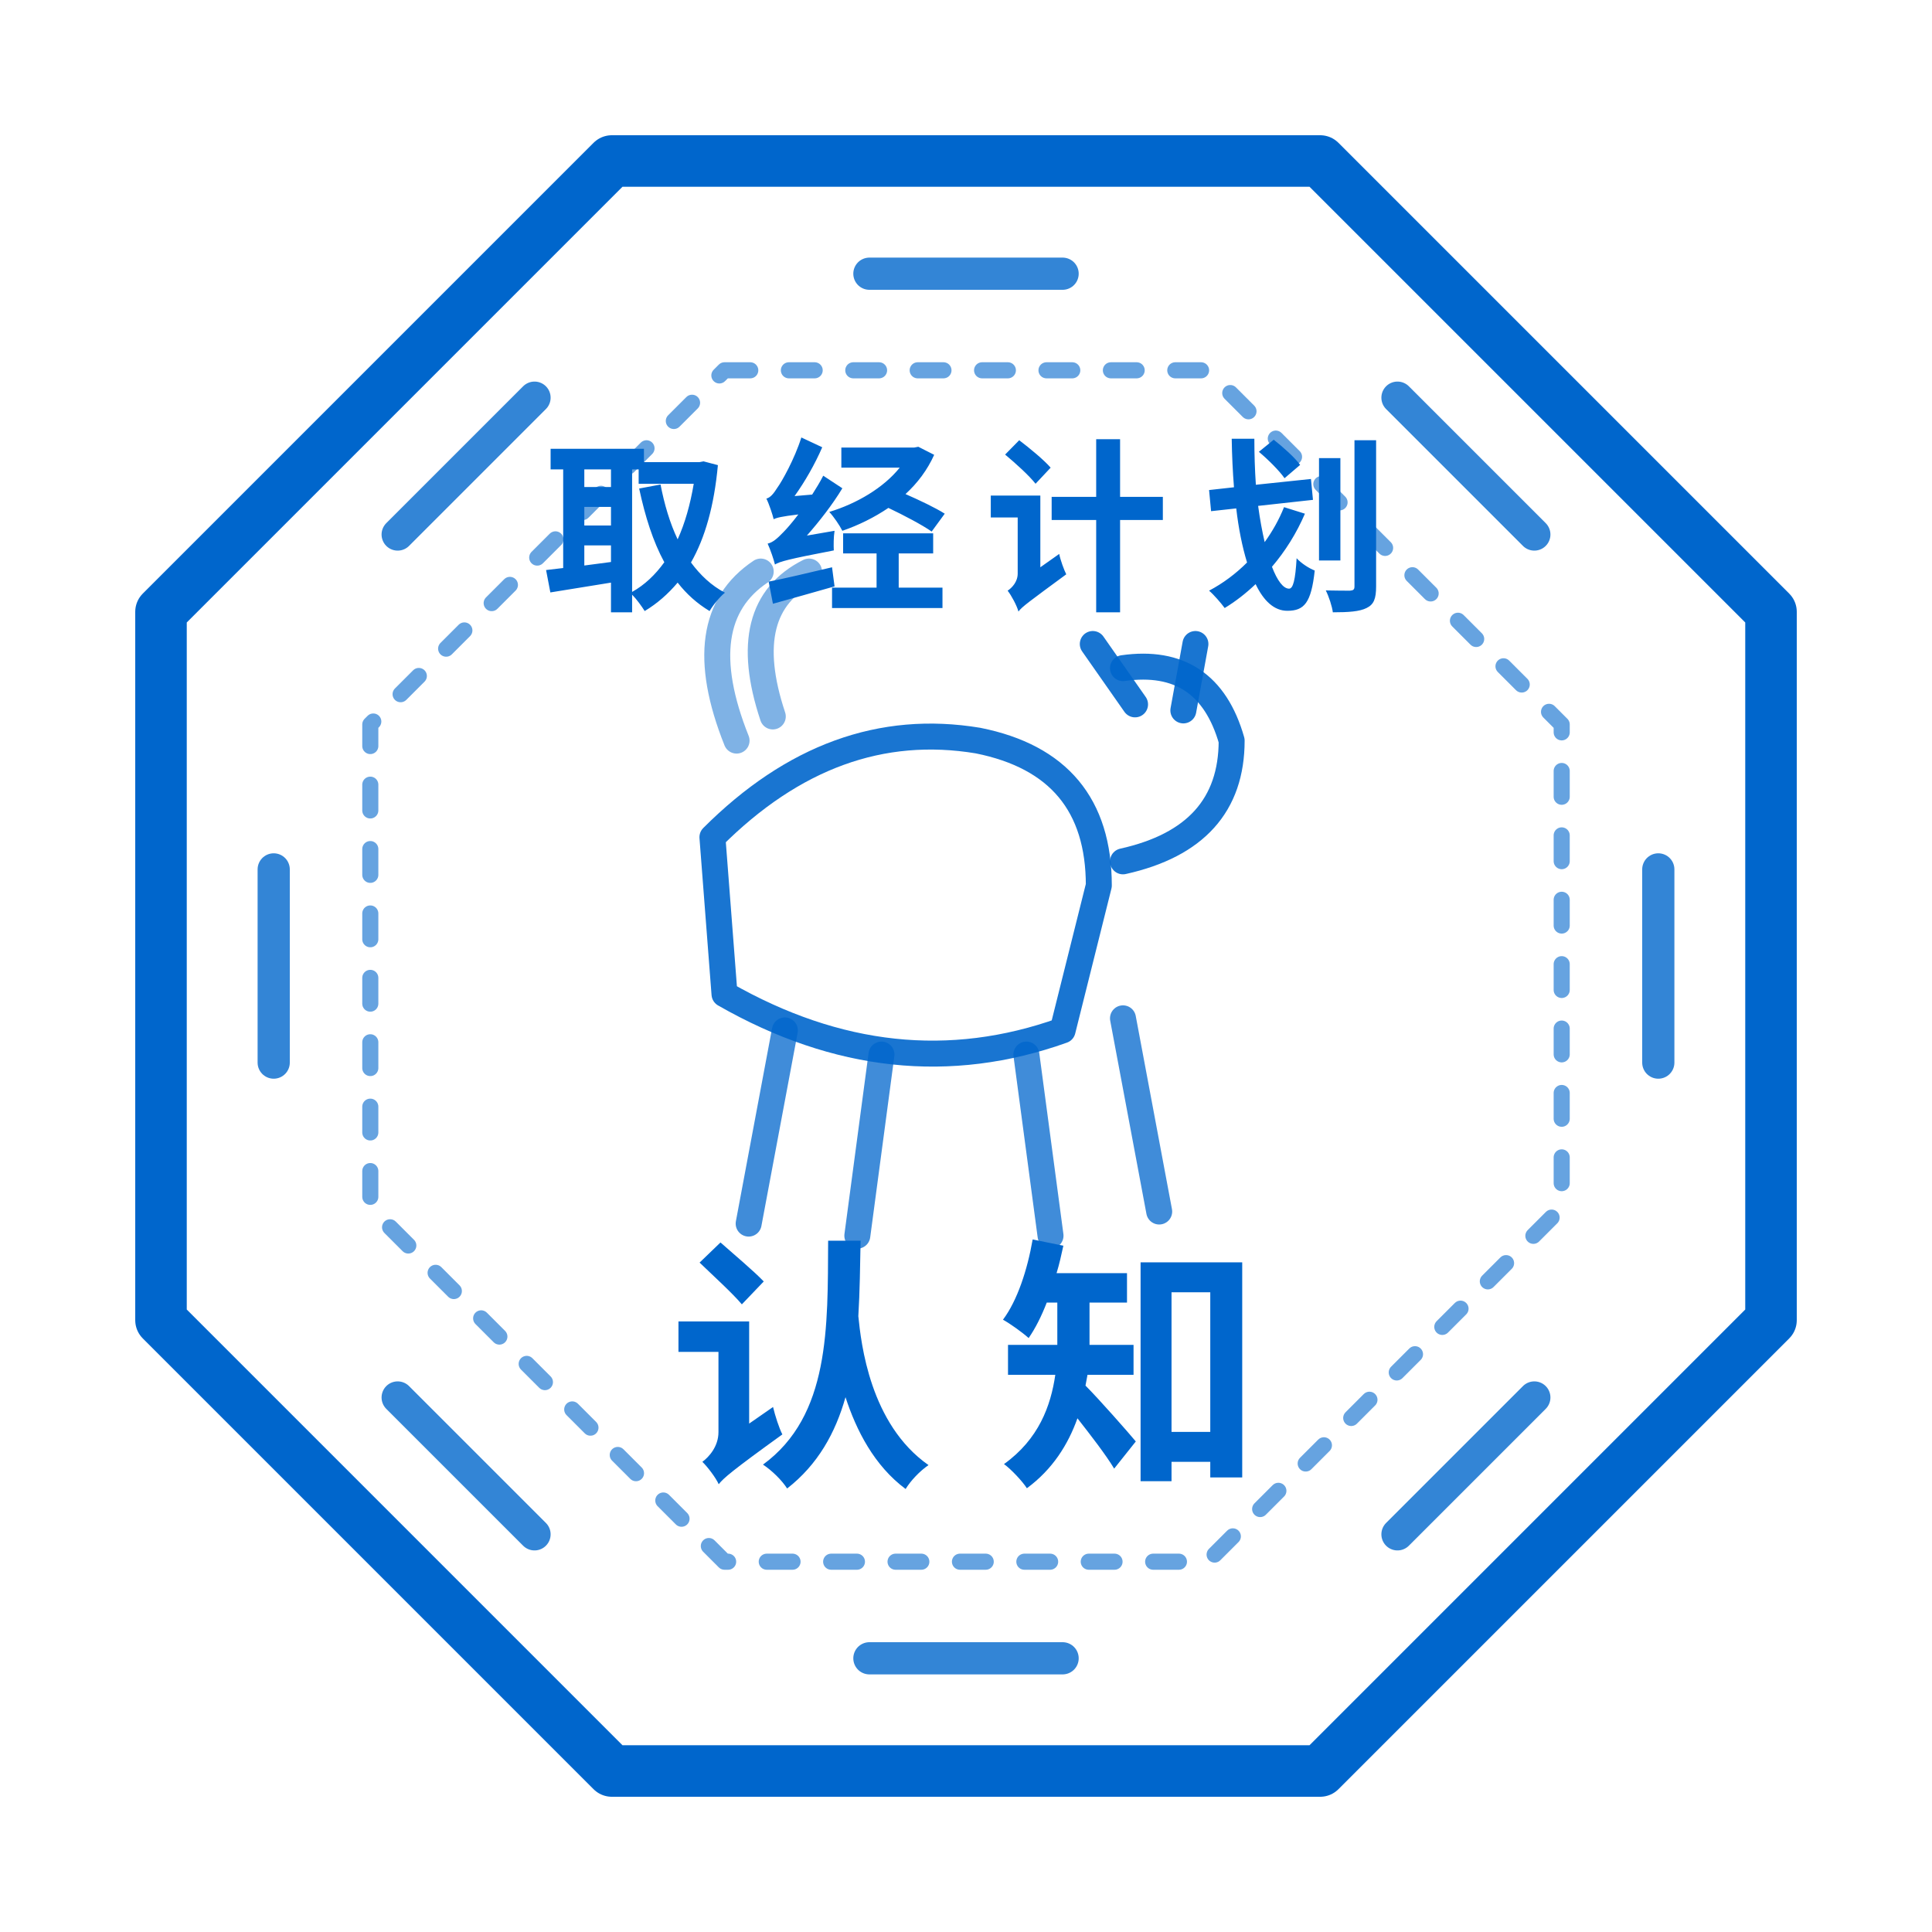
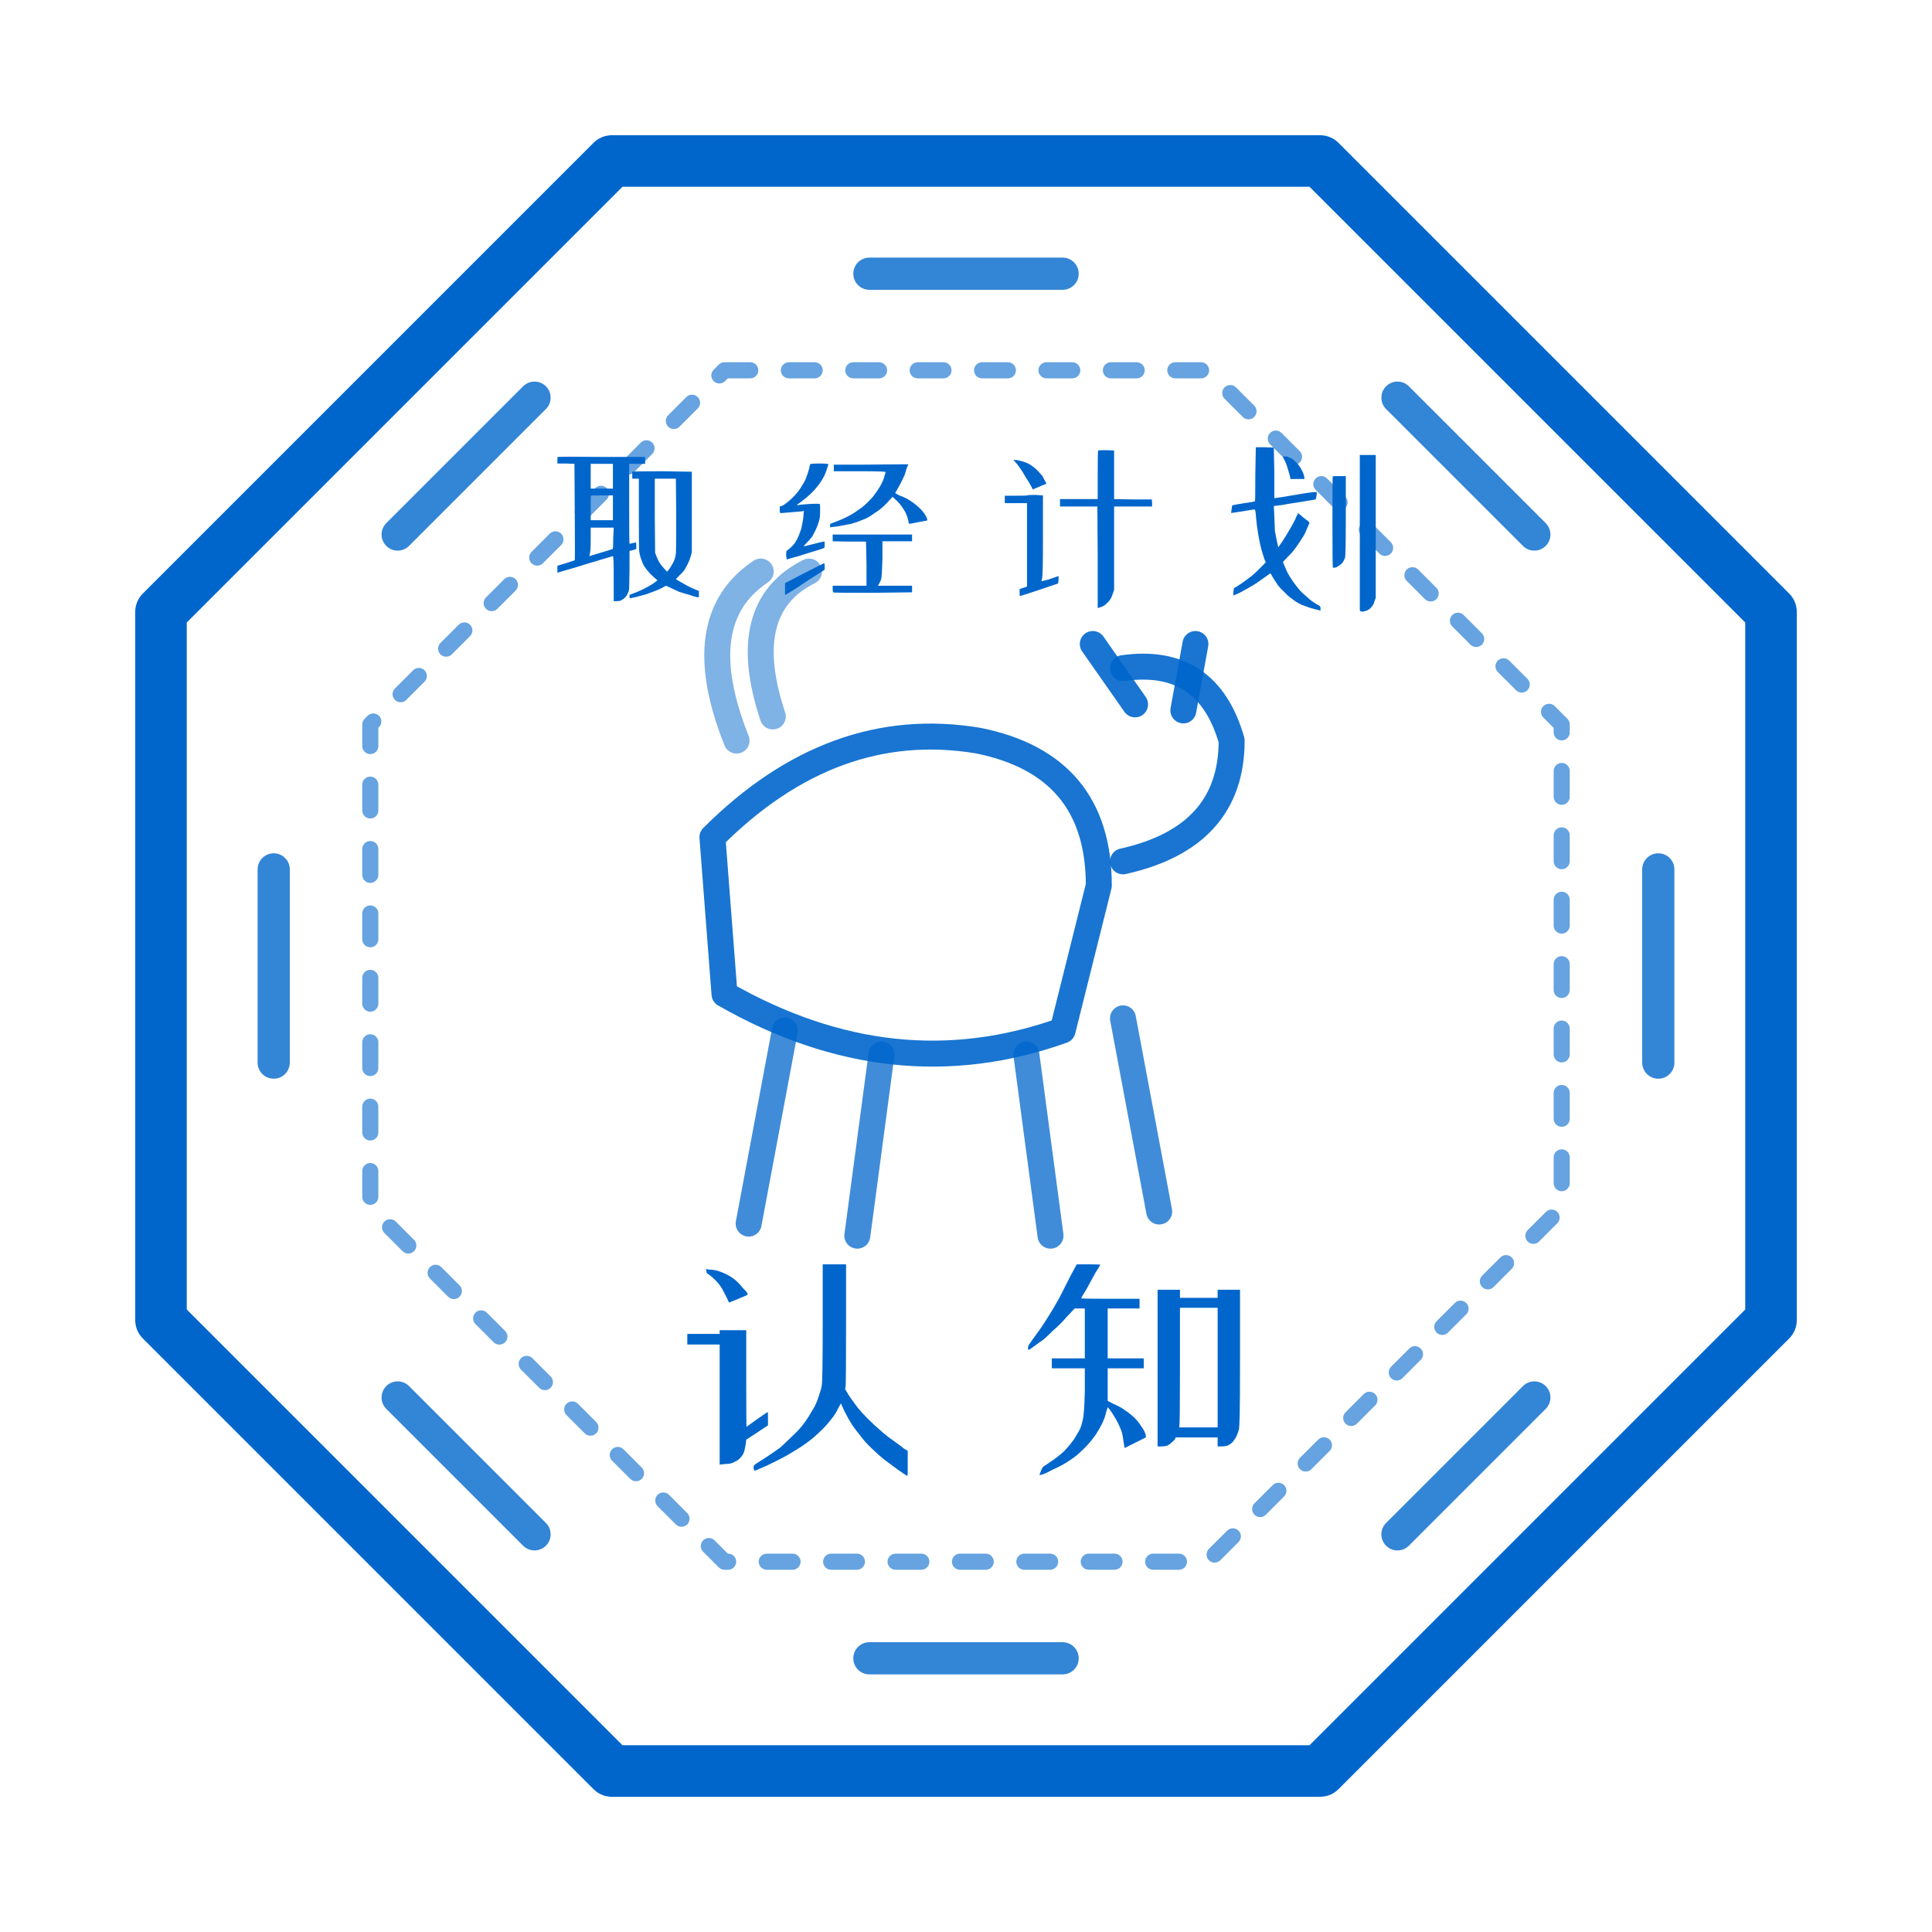
<svg xmlns="http://www.w3.org/2000/svg" width="120" height="120" viewBox="0 0 120 120">
  <g fill="none" stroke="#0066CC" stroke-width="2" stroke-linecap="round" stroke-linejoin="round">
    <polygon points="38,10 82,10 110,38 110,82 82,110 38,110 10,82 10,38" stroke-width="3.2" />
    <polygon points="45,23 75,23 97,45 97,75 75,97 45,97 23,75 23,45" stroke-width="1" stroke-dasharray="1.6 2.4" opacity=".6" />
    <path d="M54.0,17.0 L66.0,17.0" stroke-width="2" opacity=".8" />
    <path d="M86.8,24.7 L95.3,33.2" stroke-width="2" opacity=".8" />
    <path d="M103.0,54.0 L103.0,66.0" stroke-width="2" opacity=".8" />
    <path d="M95.3,86.8 L86.8,95.3" stroke-width="2" opacity=".8" />
    <path d="M66.0,103.0 L54.0,103.0" stroke-width="2" opacity=".8" />
    <path d="M33.2,95.3 L24.7,86.8" stroke-width="2" opacity=".8" />
    <path d="M17.0,66.0 L17.0,54.0" stroke-width="2" opacity=".8" />
    <path d="M24.7,33.2 L33.2,24.7" stroke-width="2" opacity=".8" />
-     <text x="60" y="37" font-family="Weibei SC,STWeibei,Songti SC,serif" font-size="11.5" font-weight="700" letter-spacing="2.2" text-anchor="middle" fill="#0066CC" stroke="none">取经计划</text>
+     <g fill="#0066CC" stroke="none">
+       <path d="M40.05 28.38 40.07 28.58V28.81H39.56H39.08V31.27Q39.08 33.76 39.10 33.77Q39.13 33.78 39.31 33.73Q39.47 33.69 39.50 33.69Q39.52 33.69 39.52 33.90V34.10L39.31 34.17L39.10 34.22V35.41Q39.08 36.22 39.08 36.44Q39.08 36.66 39.04 36.75Q38.99 36.86 38.92 37.00Q38.83 37.12 38.71 37.21Q38.60 37.28 38.51 37.32Q38.39 37.34 38.25 37.34H38.12V35.94Q38.12 34.54 38.07 34.54Q38.05 34.54 37.70 34.65Q37.61 34.68 37.43 34.73Q37.24 34.79 36.97 34.87Q36.69 34.95 36.53 35.00Q35.98 35.18 35.17 35.41Q34.64 35.57 34.62 35.57Q34.62 35.57 34.62 35.37V35.14L35.15 34.98Q35.68 34.81 35.70 34.80Q35.72 34.79 35.70 31.80L35.68 28.81L35.15 28.79H34.62V28.61Q34.62 28.42 34.63 28.39Q34.64 28.35 37.36 28.38ZM36.69 31.57V32.31H37.38H38.07V31.55V30.77H37.40Q36.71 30.77 36.70 30.79Q36.69 30.81 36.69 31.57ZM36.69 32.77V33.50Q36.69 34.22 36.64 34.38Q36.60 34.54 36.61 34.54Q36.62 34.54 37.31 34.33Q38.02 34.12 38.05 34.10Q38.09 34.08 38.09 33.41L38.12 32.77H37.40ZM42.97 29.30V31.80V34.31L42.90 34.56Q42.83 34.81 42.72 35.02Q42.62 35.23 42.49 35.44Q42.35 35.60 42.16 35.78L41.98 35.97L42.19 36.10Q42.39 36.22 42.72 36.40Q43.11 36.59 43.22 36.63L43.41 36.70V36.91V37.09H43.29Q43.15 37.07 42.83 36.95Q42.49 36.86 42.16 36.75Q41.86 36.61 41.61 36.49L41.36 36.38L41.24 36.45Q41.13 36.52 40.81 36.66Q40.48 36.79 40.14 36.91Q39.82 37.00 39.47 37.09Q39.15 37.16 39.13 37.16Q39.10 37.16 39.10 37.07V36.95L39.33 36.86Q39.59 36.77 39.96 36.59Q40.35 36.40 40.60 36.22Q40.83 36.06 40.83 36.05Q40.83 36.03 40.73 35.95Q40.62 35.87 40.39 35.64Q40.16 35.39 40.02 35.18Q39.91 35.00 39.82 34.72Q39.73 34.47 39.70 34.22Q39.68 33.99 39.68 31.85V29.73H39.47H39.27V29.52Q39.27 29.32 39.27 29.30Q39.29 29.27 41.13 29.27ZM40.67 29.73V32.03L40.69 34.33L40.76 34.52Q40.83 34.70 40.94 34.91Q41.06 35.11 41.24 35.30L41.43 35.51L41.52 35.41Q41.59 35.32 41.70 35.14Q41.82 34.95 41.89 34.77Q41.96 34.59 41.98 34.38Q42.00 34.15 42.00 31.96L41.98 29.73H41.34ZM36.69 30.35H38.07V28.81H36.69Z" />
+       <path d="M51.38 29.07Q51.33 29.25 51.24 29.46Q51.15 29.66 51.03 29.85Q50.92 30.03 50.73 30.26Q50.57 30.47 50.30 30.72Q50.04 30.95 49.81 31.13Q49.58 31.30 49.52 31.34Q49.47 31.37 49.52 31.37Q49.54 31.37 49.58 31.37Q49.72 31.34 50.30 31.30Q50.90 31.27 50.92 31.31Q50.94 31.34 50.94 31.62Q50.94 31.92 50.92 32.15Q50.87 32.40 50.80 32.58Q50.73 32.77 50.63 32.98Q50.53 33.18 50.44 33.34Q50.32 33.50 50.11 33.71L49.91 33.92H50.00Q50.09 33.90 50.64 33.76Q51.19 33.62 51.21 33.63Q51.22 33.64 51.22 33.83Q51.22 34.01 51.19 34.03Q51.15 34.06 50.80 34.17Q50.71 34.19 50.53 34.25Q50.34 34.31 50.08 34.39Q49.81 34.47 49.68 34.52Q48.92 34.72 48.87 34.75Q48.83 34.54 48.83 34.49Q48.83 34.22 48.88 34.19Q48.94 34.17 49.11 34.01Q49.29 33.85 49.40 33.68Q49.52 33.50 49.61 33.27Q49.68 33.09 49.77 32.84Q49.81 32.61 49.86 32.38Q49.91 32.10 49.91 31.94L49.93 31.73L49.81 31.76Q49.75 31.76 49.12 31.82Q48.55 31.87 48.49 31.87Q48.43 31.87 48.43 31.66V31.46L48.53 31.43Q48.60 31.43 48.84 31.25Q49.08 31.07 49.33 30.81Q49.58 30.54 49.72 30.32Q49.86 30.10 49.98 29.89Q50.09 29.64 50.16 29.43Q50.23 29.20 50.27 29.07Q50.27 29.02 50.29 28.94Q50.30 28.86 50.32 28.84Q50.32 28.79 50.88 28.79Q51.45 28.79 51.45 28.84Q51.45 28.88 51.38 29.07ZM56.32 29.07Q56.25 29.32 56.19 29.50Q56.09 29.71 55.96 29.98Q55.79 30.28 55.70 30.45Q55.59 30.63 55.61 30.63Q55.63 30.65 55.86 30.77Q56.07 30.84 56.32 30.97Q56.53 31.09 56.73 31.23Q56.92 31.37 57.14 31.58Q57.36 31.80 57.47 31.99Q57.57 32.15 57.59 32.24Q57.59 32.26 57.59 32.30Q57.59 32.33 57.59 32.33Q57.59 32.33 57.05 32.43Q56.51 32.54 56.47 32.53Q56.44 32.52 56.42 32.35Q56.39 32.19 56.31 31.99Q56.23 31.78 56.07 31.55Q55.91 31.30 55.68 31.08Q55.45 30.86 55.44 30.86Q55.43 30.86 55.31 31.00Q55.17 31.16 54.92 31.41Q54.62 31.69 54.32 31.87Q54.05 32.08 53.75 32.22Q53.47 32.33 53.24 32.42Q53.01 32.49 52.85 32.54Q52.76 32.56 52.48 32.61Q52.25 32.65 52.00 32.70Q51.63 32.74 51.63 32.74Q51.56 32.77 51.56 32.76Q51.56 32.74 51.56 32.65V32.54L51.98 32.38Q52.39 32.22 52.64 32.09Q52.90 31.96 53.13 31.80Q53.36 31.64 53.49 31.55Q53.68 31.41 53.86 31.23Q54.07 31.02 54.23 30.84Q54.39 30.63 54.53 30.42Q54.69 30.19 54.78 29.98Q54.90 29.75 54.94 29.55Q55.01 29.34 55.01 29.32Q55.01 29.27 53.40 29.27H51.79V29.07V28.86H53.63Q55.52 28.84 55.93 28.84Q56.42 28.84 56.42 28.84Q56.42 28.84 56.32 29.07ZM56.65 33.20V33.41V33.62H55.73H54.81V34.70Q54.78 35.80 54.73 35.98Q54.67 36.15 54.60 36.26L54.53 36.38H55.59H56.65V36.59V36.79L54.23 36.82Q51.84 36.82 51.78 36.80Q51.72 36.79 51.72 36.59V36.38H52.76H53.82V35.02L53.79 33.64H52.76L51.72 33.62V33.41V33.20H54.18ZM51.22 35.18V35.39L50.64 35.76Q50.34 35.94 49.45 36.54Q48.83 36.93 48.78 36.95Q48.76 36.93 48.76 36.90Q48.76 36.86 48.76 36.79Q48.76 36.72 48.76 36.59V36.22L49.95 35.60Q51.17 34.98 51.19 34.98Q51.22 34.98 51.22 35.18Z" />
+       <path d="M69.20 27.98V29.50V31.00L70.37 31.02H71.54L71.56 31.23V31.46H70.39H69.20V34.03V36.63L69.13 36.84Q69.06 37.07 68.97 37.21Q68.87 37.37 68.74 37.48Q68.62 37.60 68.48 37.67Q68.34 37.71 68.28 37.74L68.18 37.76V34.61L68.16 31.46H67.01H65.84V31.23V31.00H67.01H68.18V29.50Q68.18 28.01 68.21 27.98Q68.23 27.96 68.71 27.96ZM63.74 28.74Q63.93 28.81 64.14 28.97Q64.32 29.09 64.48 29.27Q64.62 29.41 64.76 29.59Q64.87 29.82 64.92 29.89Q64.99 30.01 64.99 30.03Q64.99 30.05 64.92 30.08Q64.78 30.12 64.48 30.26L64.14 30.40L64.07 30.24Q63.93 29.98 63.72 29.66Q63.49 29.25 63.33 29.04Q63.17 28.81 63.08 28.72Q62.96 28.58 62.96 28.57Q62.96 28.56 63.04 28.56Q63.12 28.56 63.35 28.62Q63.58 28.67 63.74 28.74ZM64.78 30.77V33.27Q64.78 35.76 64.73 35.91Q64.69 36.06 64.69 36.10L65.15 35.99Q65.17 35.97 65.19 35.97L65.75 35.78V36.01L65.72 36.24L64.57 36.63Q63.40 37.02 63.35 37.02Q63.33 37.02 63.33 36.82V36.59L63.47 36.54Q63.61 36.49 63.70 36.47L63.79 36.42V33.85V31.25H63.10H62.41V31.02V30.79H63.10Q63.79 30.79 63.81 30.77Q63.84 30.74 64.30 30.74Z" />
+       <path d="M79.12 27.80 79.15 29.36V30.95L79.24 30.93Q79.33 30.93 80.55 30.72Q81.77 30.51 81.79 30.58Q81.79 30.63 81.77 30.81L81.72 31.02L80.89 31.16Q79.84 31.32 79.61 31.37L79.12 31.43L79.15 32.08Q79.17 32.68 79.19 33.00Q79.24 33.25 79.31 33.62Q79.38 33.96 79.39 33.98Q79.40 33.99 79.42 33.96Q79.58 33.73 79.70 33.55Q79.95 33.16 80.11 32.88Q80.30 32.56 80.46 32.24Q80.48 32.15 80.53 32.07Q80.57 31.99 80.60 31.93Q80.62 31.87 80.62 31.87Q80.64 31.87 80.96 32.15Q81.33 32.42 81.33 32.45Q81.35 32.47 81.22 32.74Q81.10 33.04 80.99 33.25Q80.87 33.44 80.66 33.76Q80.46 34.06 80.27 34.29Q80.04 34.54 79.88 34.70L79.68 34.91L79.77 35.11Q79.86 35.34 79.97 35.57Q80.11 35.83 80.32 36.13Q80.55 36.45 80.73 36.66Q80.89 36.84 81.15 37.05Q81.35 37.25 81.56 37.39Q81.77 37.53 81.91 37.60Q82.02 37.64 82.02 37.78V37.92L81.91 37.90Q81.79 37.87 81.54 37.80Q81.29 37.74 81.06 37.64Q80.85 37.58 80.64 37.46Q80.43 37.34 80.23 37.18Q80.00 37.02 79.79 36.79Q79.54 36.56 79.38 36.36Q79.24 36.15 79.08 35.90Q78.94 35.64 78.92 35.62Q78.92 35.60 78.82 35.67Q78.73 35.73 78.59 35.83Q78.30 36.03 78.04 36.22Q77.79 36.38 77.54 36.52Q77.28 36.66 76.96 36.84Q76.64 36.98 76.62 36.98Q76.59 36.98 76.61 36.77Q76.62 36.56 76.66 36.52Q76.73 36.49 77.08 36.26Q77.42 36.03 77.76 35.76Q78.09 35.48 78.34 35.21L78.62 34.93L78.53 34.72Q78.46 34.49 78.36 34.17Q78.27 33.85 78.20 33.46Q78.13 33.09 78.07 32.65Q78.02 32.24 78.00 31.94Q77.97 31.64 77.92 31.64Q77.86 31.64 77.17 31.76Q76.48 31.87 76.47 31.86Q76.46 31.85 76.50 31.62Q76.52 31.43 76.54 31.40Q76.55 31.37 76.62 31.37Q76.73 31.34 77.31 31.25Q77.93 31.16 77.95 31.13Q77.97 31.11 77.97 29.46L78.00 27.78H78.55ZM85.45 28.26V32.70V37.14L85.38 37.32Q85.33 37.51 85.25 37.62Q85.17 37.74 85.06 37.83Q84.94 37.92 84.83 37.94Q84.71 37.99 84.62 37.99Q84.51 37.99 84.48 37.94Q84.46 37.92 84.46 37.87Q84.46 37.85 84.46 33.04V28.26H84.97ZM80.14 28.44Q80.30 28.51 80.41 28.63Q80.55 28.74 80.64 28.86Q80.73 28.97 80.83 29.15Q80.92 29.32 80.96 29.43Q81.01 29.55 81.01 29.66L81.03 29.75H80.60H80.14V29.64Q80.11 29.52 80.02 29.23Q79.93 28.90 79.86 28.74Q79.79 28.58 79.73 28.48Q79.68 28.38 79.68 28.36Q79.68 28.35 79.83 28.35Q79.97 28.35 80.14 28.44ZM83.59 29.57V32.05Q83.59 34.52 83.54 34.65Q83.49 34.79 83.40 34.93Q83.31 35.05 83.19 35.11Q83.08 35.21 82.96 35.25Q82.83 35.27 82.79 35.26Q82.76 35.25 82.76 32.42Q82.76 29.59 82.78 29.58Q82.80 29.57 83.19 29.57Z" />
+     </g>
    <g transform="translate(-68.25,-26) scale(0.75)" stroke-width="2.15">
      <path d="M150 104 q10-10 22-8 q10 2 10 12 l-3 12 q-14 5-28-3 Z" stroke-opacity=".9" />
      <path d="M156 120 l-3 16 M164 122 l-2 15 M176 122 l2 15 M184 119 l3 16" stroke-opacity=".75" />
      <path d="M184 106 q9-2 9-10 q-2-7-9-6" stroke-opacity=".9" />
      <path d="M152 96 q-4-10 2-14 M155 94 q-3-9 3-12" stroke-opacity=".5" />
      <path d="M185 93 l-3.5 -5 M189 93.5 l1 -5.5" stroke-opacity=".9" />
    </g>
-     <text x="60" y="91" font-family="Weibei SC,STWeibei,Songti SC,serif" font-size="16.5" font-weight="700" letter-spacing="4" text-anchor="middle" fill="#0066CC" stroke="none">认知</text>
+     <g fill="#0066CC" stroke="none">
+       <path d="M52.55 78.53V82.22Q52.55 85.92 52.52 86.12L52.49 86.28L52.75 86.71Q53.05 87.14 53.28 87.44Q53.51 87.73 53.91 88.13Q54.27 88.49 54.70 88.86Q55.10 89.22 55.49 89.48Q55.95 89.81 56.15 89.98L56.38 90.11V90.90Q56.38 91.13 56.38 91.28Q56.38 91.43 56.38 91.51Q56.38 91.59 56.37 91.63Q56.35 91.66 56.32 91.66Q56.28 91.63 55.79 91.30Q55.29 90.93 54.90 90.64Q54.53 90.34 54.12 89.94Q53.71 89.55 53.45 89.19Q53.12 88.79 52.92 88.49Q52.69 88.13 52.46 87.67L52.23 87.17L52.06 87.47Q51.93 87.77 51.71 88.05Q51.50 88.33 51.20 88.66Q50.91 88.95 50.54 89.28Q50.21 89.55 49.88 89.78Q49.49 90.04 49.19 90.21Q48.83 90.44 48.23 90.74Q47.57 91.07 47.24 91.20Q46.88 91.36 46.86 91.35Q46.85 91.33 46.81 91.23Q46.81 91.17 46.81 91.13Q46.81 91.10 46.81 91.07Q46.81 91.00 47.14 90.80Q47.51 90.57 47.80 90.37Q48.10 90.17 48.46 89.91Q48.79 89.61 49.16 89.25Q49.55 88.89 49.82 88.56Q50.08 88.23 50.24 87.96Q50.44 87.63 50.61 87.34Q50.77 87.01 50.87 86.68Q51.00 86.31 51.04 86.05Q51.10 85.75 51.10 82.12V78.53H51.83ZM44.54 78.92Q44.77 78.99 45.06 79.12Q45.39 79.28 45.64 79.48Q45.89 79.68 46.12 79.98Q46.35 80.21 46.42 80.31Q46.45 80.41 46.43 80.42Q46.42 80.44 45.86 80.67Q45.30 80.90 45.30 80.90Q45.26 80.90 45.16 80.64Q45.06 80.44 44.87 80.08Q44.70 79.78 44.47 79.55Q44.24 79.32 44.07 79.19Q43.91 79.09 43.91 79.09Q43.88 79.05 43.88 78.95L43.84 78.82L44.07 78.86Q44.30 78.86 44.54 78.92ZM46.35 82.62V85.62Q46.35 88.62 46.37 88.62Q46.38 88.62 47.01 88.16Q47.67 87.70 47.69 87.70Q47.70 87.70 47.70 88.13V88.53L47.01 88.99L46.35 89.42L46.32 89.68Q46.28 89.94 46.22 90.17Q46.15 90.37 45.99 90.54Q45.86 90.70 45.62 90.80Q45.43 90.93 45.06 90.93L44.70 90.97V87.24V83.51H43.71H42.69V83.18V82.85H43.71H44.70V82.75V82.62H45.53Z" />
+       <path d="M68.34 78.56Q68.34 78.59 68.04 79.05Q67.91 79.28 67.48 80.08Q67.15 80.61 67.15 80.64Q67.15 80.67 68.96 80.67H70.78V80.97V81.27H69.79H68.80V82.82V84.37H69.92H71.04V84.66V84.99H69.92H68.80V86.02V87.01L69.16 87.20Q69.56 87.37 69.79 87.53Q70.05 87.70 70.32 87.93Q70.58 88.16 70.75 88.39Q70.91 88.62 71.04 88.82Q71.14 89.02 71.17 89.15V89.28L70.51 89.61L69.85 89.94L69.79 89.58Q69.75 89.25 69.69 88.99Q69.62 88.76 69.46 88.43Q69.33 88.16 69.13 87.85Q68.93 87.53 68.86 87.47Q68.83 87.44 68.81 87.42Q68.80 87.40 68.80 87.40Q68.80 87.40 68.70 87.73Q68.63 88.06 68.45 88.43Q68.27 88.79 68.07 89.09Q67.87 89.38 67.64 89.65Q67.41 89.91 67.08 90.21Q66.85 90.44 66.39 90.74Q65.96 91.03 65.43 91.26Q64.87 91.56 64.71 91.59L64.57 91.63Q64.57 91.56 64.66 91.35Q64.74 91.13 64.84 91.07Q64.94 91.00 65.33 90.74Q65.73 90.47 66.12 90.11Q66.49 89.71 66.72 89.38Q66.92 89.05 67.05 88.82Q67.18 88.56 67.25 88.19Q67.35 87.83 67.38 86.41V84.99H66.36H65.33V84.66V84.37H66.36H67.38V82.82V81.27H67.08H66.75L66.26 81.79Q65.80 82.32 65.43 82.62Q65.07 82.98 64.84 83.18Q64.57 83.38 64.24 83.61Q63.95 83.84 63.88 83.84Q63.85 83.84 63.85 83.71Q63.85 83.58 64.01 83.38Q64.05 83.31 64.44 82.78Q64.71 82.42 65.04 81.89Q65.40 81.33 65.80 80.61Q66.39 79.45 66.52 79.19L66.88 78.53H67.61Q68.34 78.53 68.34 78.56ZM73.29 80.11V80.34V80.61H74.44H75.63V80.34V80.11H76.32H77.02V84.33Q77.02 87.07 77.00 87.86Q76.98 88.66 76.95 88.79Q76.88 89.05 76.78 89.25Q76.65 89.48 76.52 89.61Q76.36 89.75 76.21 89.80Q76.06 89.84 75.86 89.84H75.63V89.58V89.28H74.34H73.02L72.99 89.38Q72.92 89.48 72.79 89.58Q72.69 89.68 72.53 89.78Q72.36 89.84 72.13 89.84H71.90V84.99V80.11H72.59ZM73.29 81.23V84.86Q73.29 88.46 73.25 88.56V88.66H74.44H75.63V84.93V81.23H74.44Z" />
+     </g>
  </g>
</svg>
